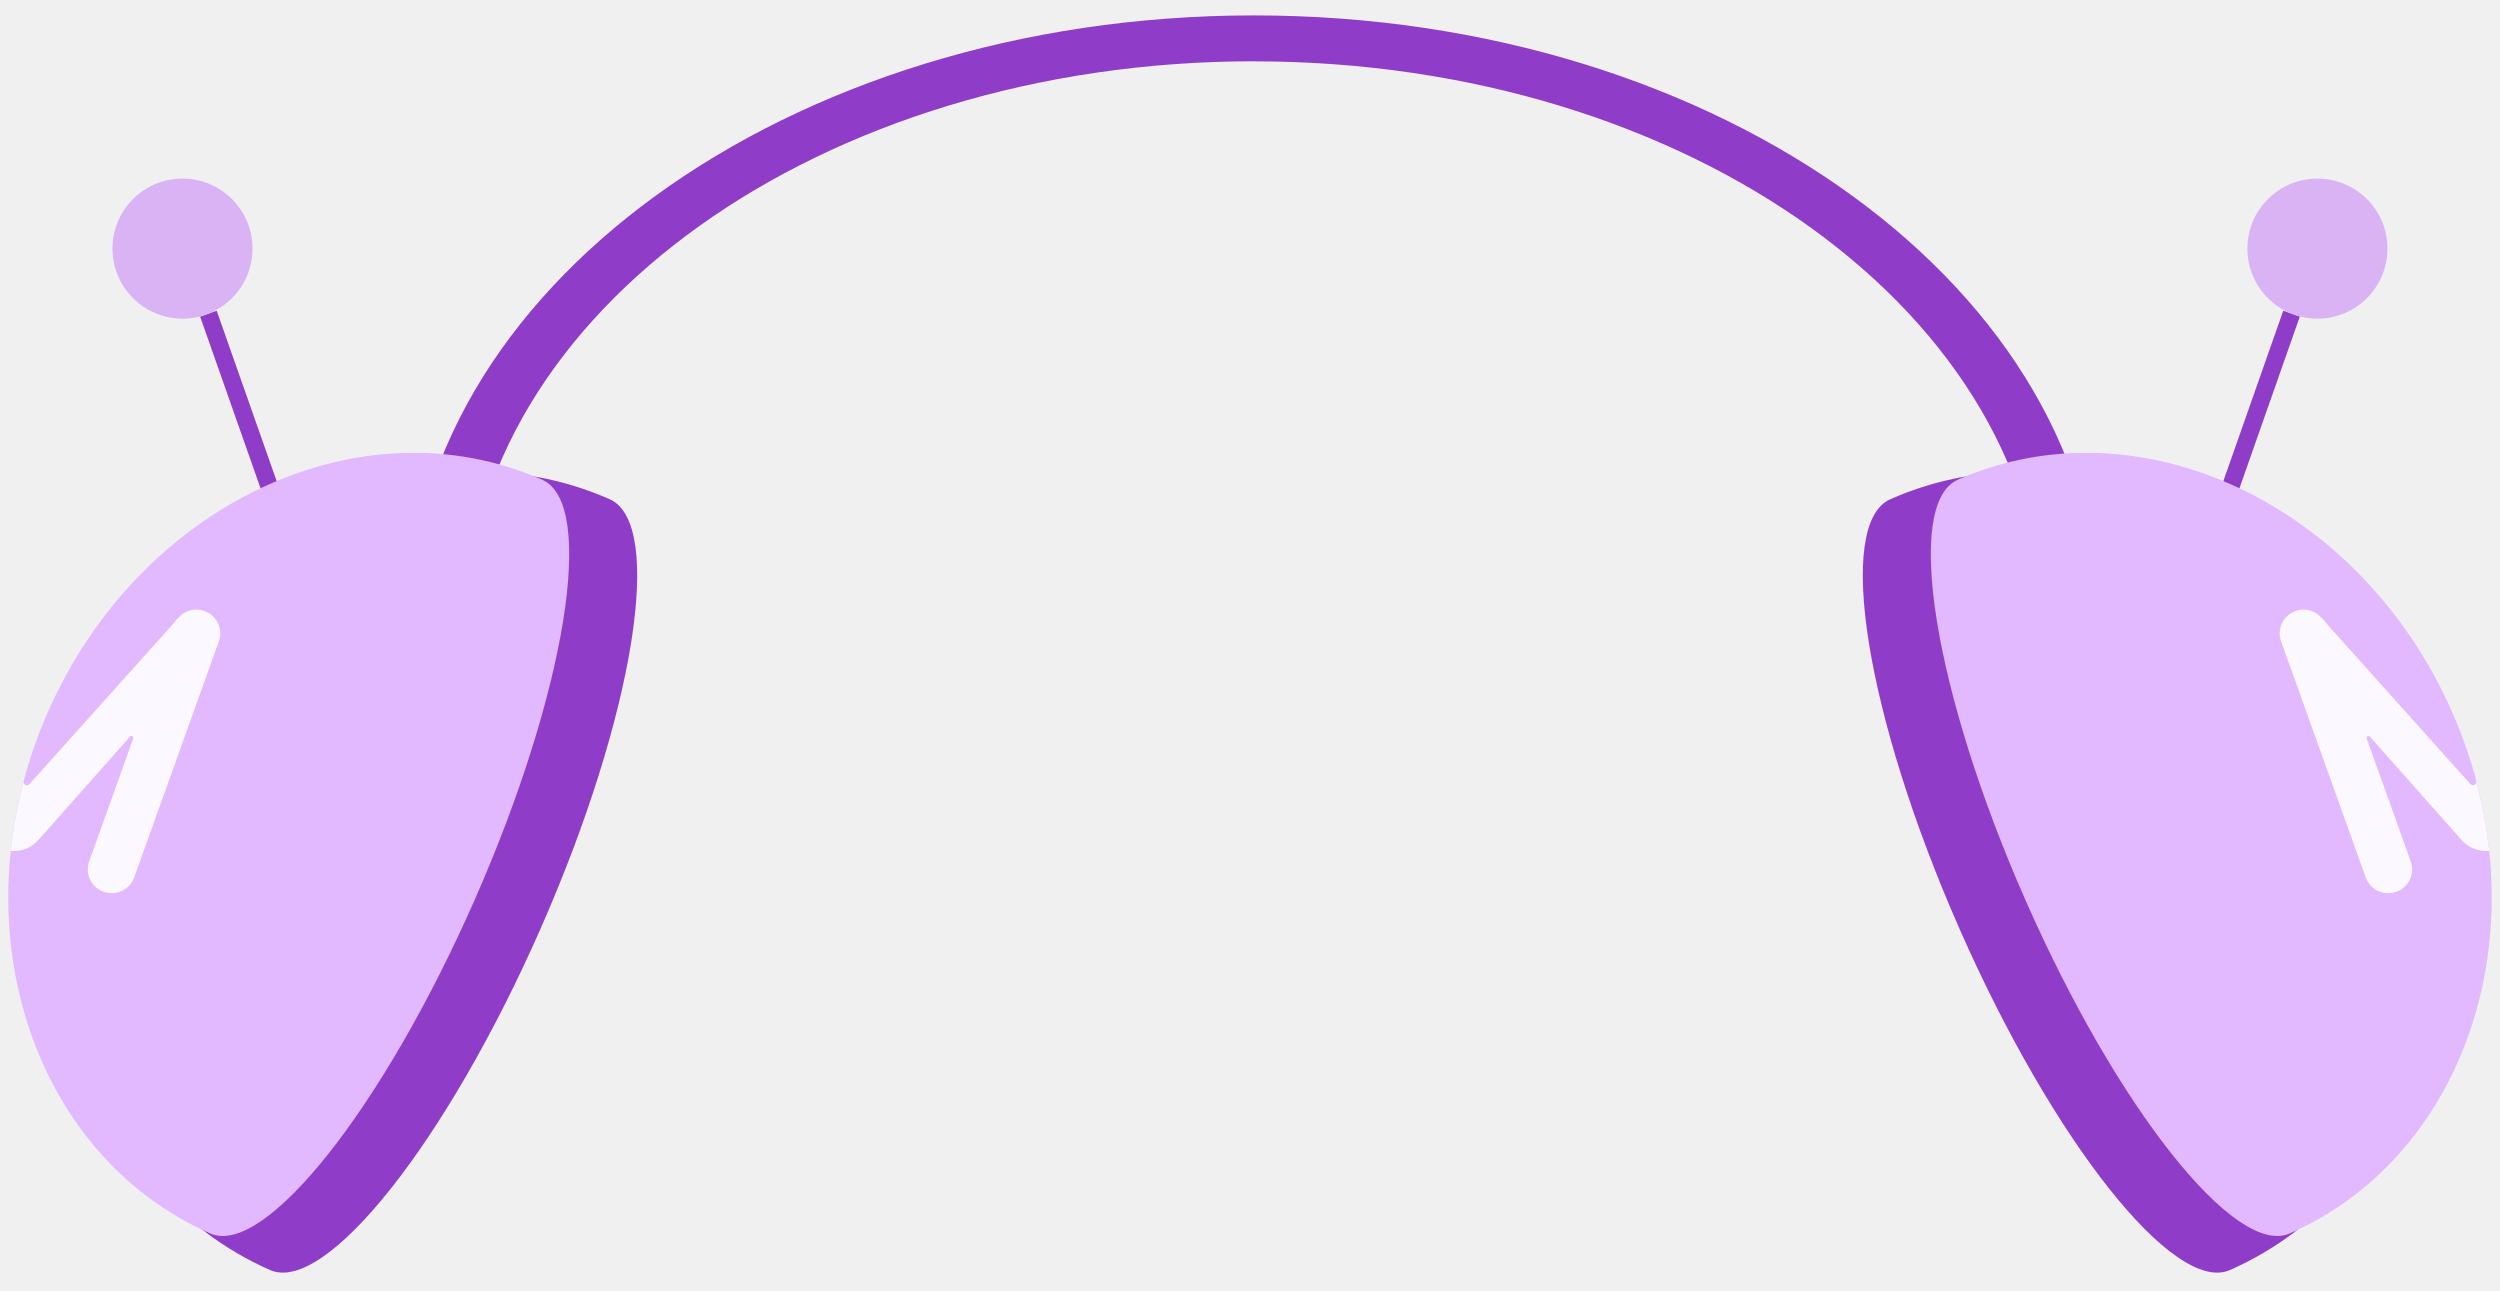
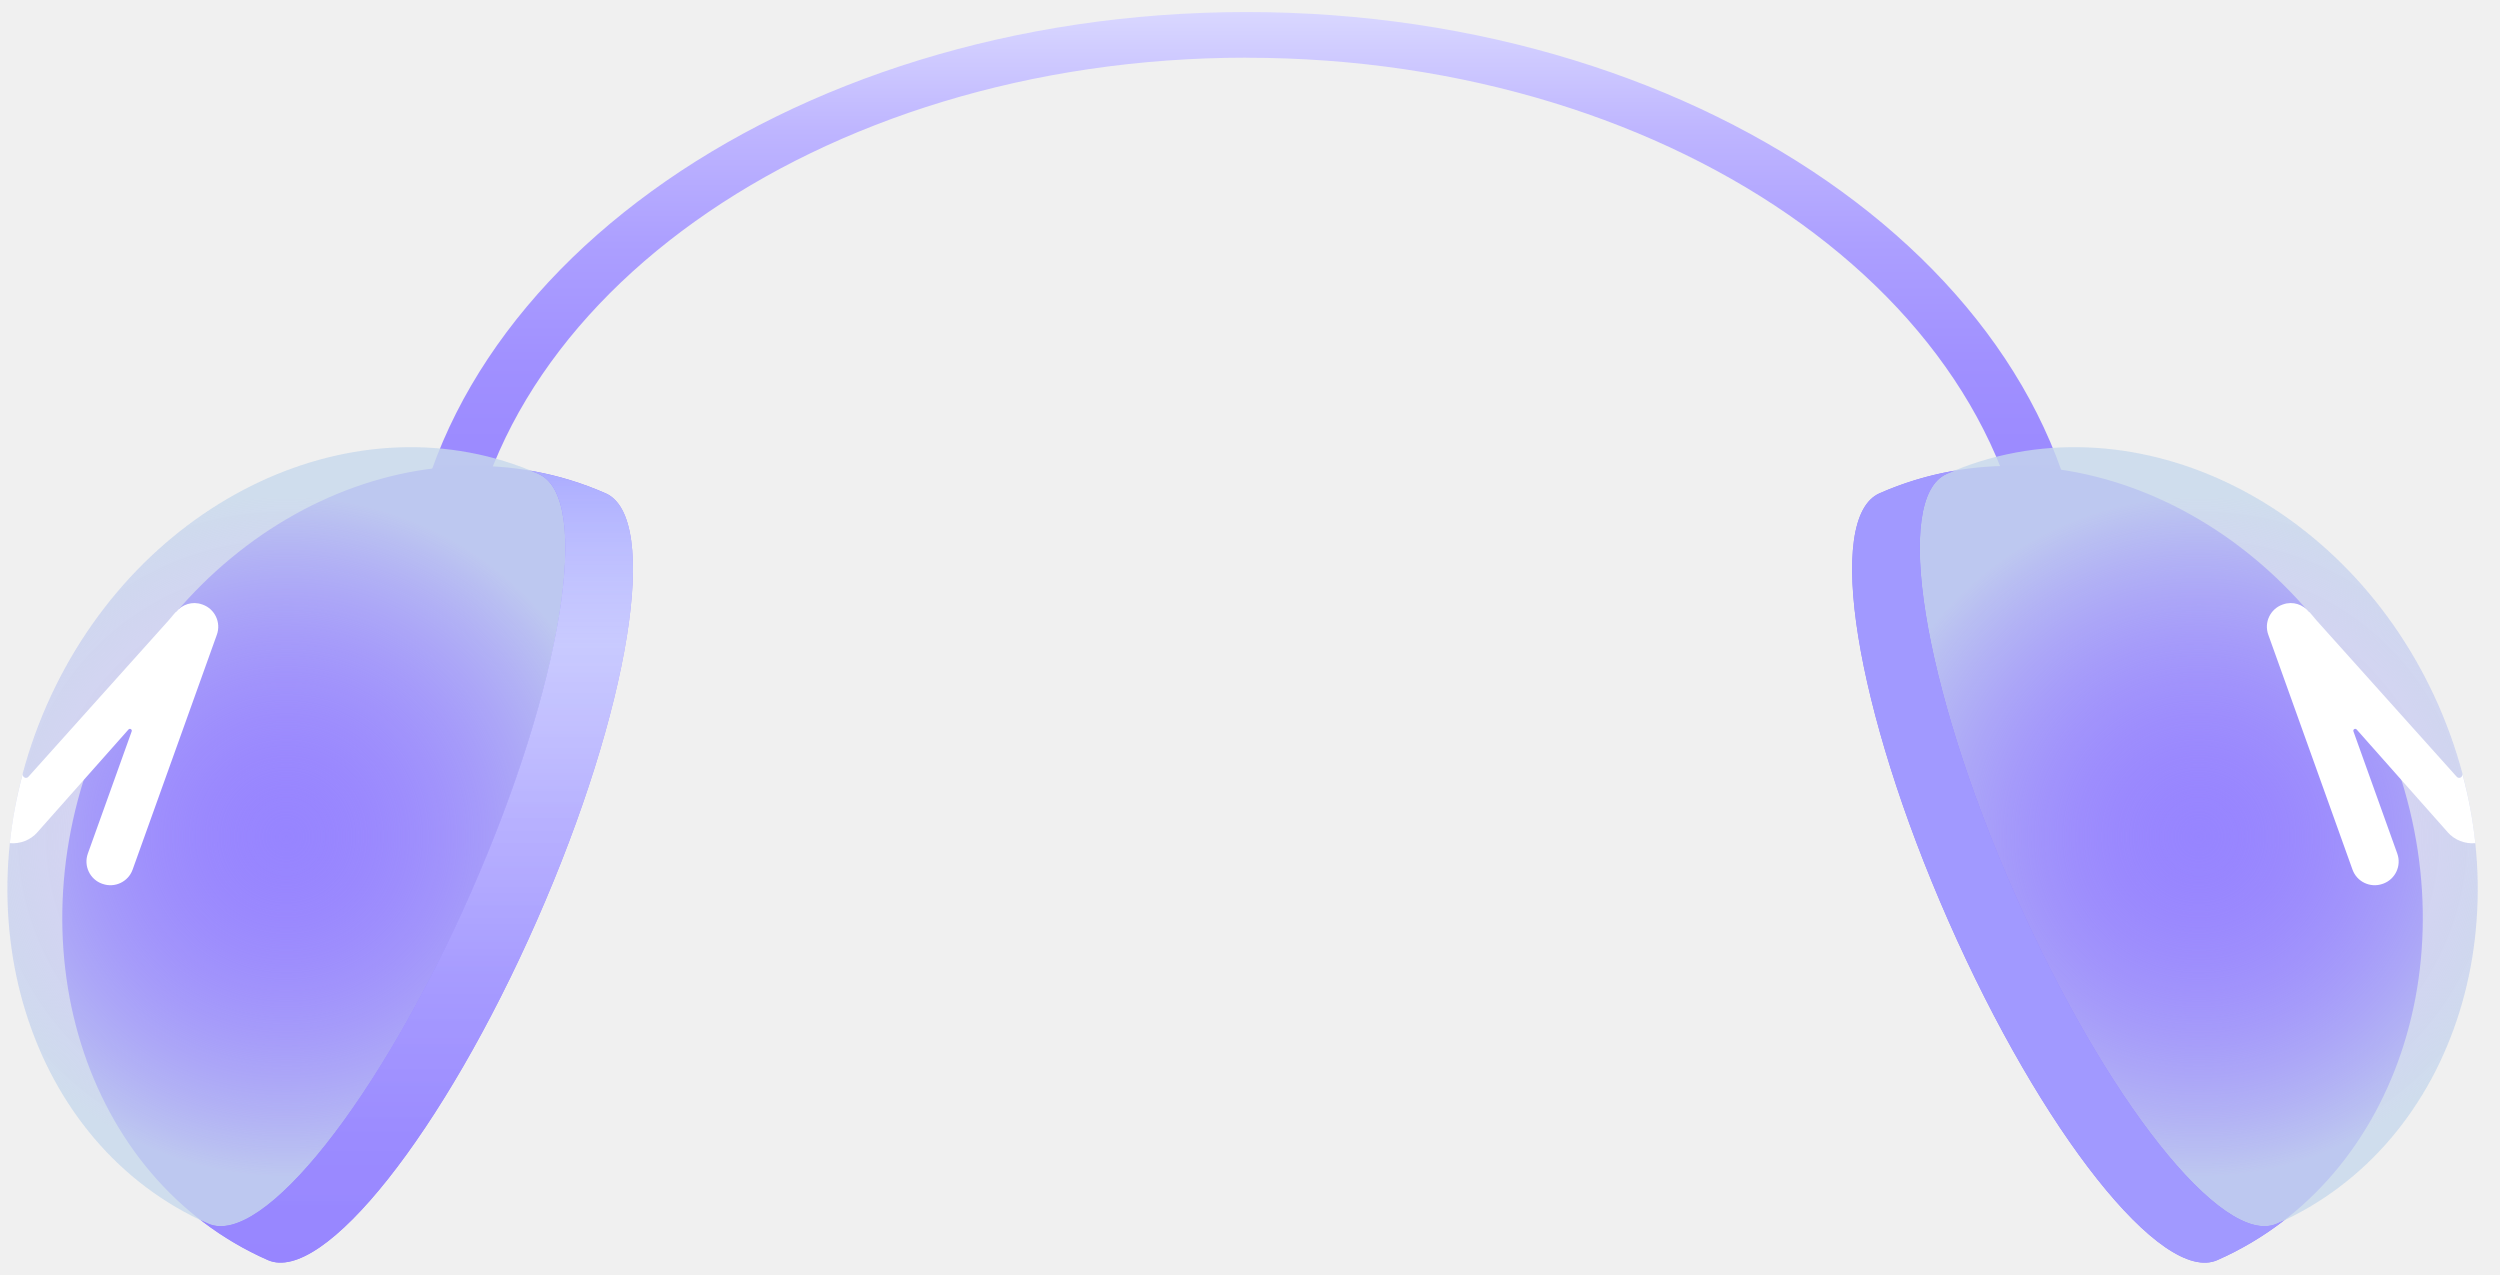
- <svg xmlns="http://www.w3.org/2000/svg" width="124" height="64" viewBox="0 0 124 64" fill="none">
-   <g id="Group 123">
-     <path id="Vector" d="M62.194 3.043C83.809 3.043 101.331 15.711 101.331 31.339C101.331 31.908 101.305 32.472 101.258 33.03C102.081 33.925 102.886 34.855 103.665 35.826C103.985 34.321 104.147 32.777 104.147 31.208C104.15 14.453 85.367 0.764 62.194 0.764C39.022 0.764 20.242 14.453 20.242 31.205C20.242 32.071 20.294 32.926 20.393 33.771C21.265 32.789 22.16 31.85 23.067 30.955C23.349 15.502 40.758 3.04 62.197 3.04L62.194 3.043Z" fill="#8F3DC9" />
-     <path id="Vector_2" d="M10.337 15.557L13.485 24.503" stroke="#8F3DC9" stroke-width="0.872" stroke-miterlimit="10" />
-     <path id="Vector_3" d="M9.052 15.805C10.97 15.805 12.525 14.249 12.525 12.331C12.525 10.413 10.97 8.858 9.052 8.858C7.134 8.858 5.579 10.413 5.579 12.331C5.579 14.249 7.134 15.805 9.052 15.805Z" fill="#D9B3F4" />
-     <path id="Vector_4" d="M30.236 24.759C21.038 20.707 9.811 25.982 5.161 36.541C0.51 47.1 4.199 58.943 13.397 62.995C16.152 64.209 22.157 56.633 26.807 46.074C31.457 35.515 32.992 25.974 30.236 24.759Z" fill="#8F3DC9" />
-     <path id="Vector_5" d="M26.894 23.794C17.899 19.833 6.922 24.991 2.377 35.315C-2.169 45.638 1.435 57.22 10.43 61.181C13.124 62.367 18.995 54.961 23.541 44.638C28.086 34.315 29.589 24.983 26.894 23.797V23.794Z" fill="#E2B8FF" />
-     <path id="Vector_6" d="M1.912 41.656L6.449 36.538C6.518 36.46 6.643 36.535 6.608 36.631L4.423 42.726C4.205 43.336 4.522 44.01 5.132 44.228L5.152 44.234C5.763 44.452 6.437 44.135 6.655 43.525L10.854 31.812C11.075 31.199 10.756 30.528 10.145 30.31L10.119 30.301C9.634 30.127 9.119 30.301 8.814 30.685C8.811 30.685 8.797 30.685 8.797 30.685L8.434 31.115L1.455 38.898C1.36 39.003 1.185 38.939 1.179 38.799V38.741C0.868 39.898 0.65 41.055 0.531 42.206C1.046 42.249 1.56 42.057 1.912 41.659V41.656Z" fill="#FCF8FF" />
-     <path id="Vector_7" d="M113.66 15.557L110.515 24.503" stroke="#8F3DC9" stroke-width="0.872" stroke-miterlimit="10" />
-     <path id="Vector_8" d="M114.944 15.805C116.862 15.805 118.417 14.249 118.417 12.331C118.417 10.413 116.862 8.858 114.944 8.858C113.026 8.858 111.471 10.413 111.471 12.331C111.471 14.249 113.026 15.805 114.944 15.805Z" fill="#D9B3F4" />
-     <path id="Vector_9" d="M93.763 24.759C102.962 20.707 114.189 25.982 118.839 36.541C123.489 47.1 119.801 58.943 110.603 62.995C107.847 64.209 101.843 56.633 97.193 46.074C92.543 35.515 91.008 25.974 93.763 24.759Z" fill="#8F3DC9" />
-     <path id="Vector_10" d="M97.106 23.794C106.101 19.833 117.078 24.991 121.623 35.315C126.169 45.638 122.565 57.22 113.57 61.181C110.876 62.367 105.005 54.961 100.46 44.638C95.914 34.315 94.412 24.983 97.106 23.797V23.794Z" fill="#E2B8FF" />
-     <path id="Vector_11" d="M122.085 41.656L117.548 36.538C117.478 36.46 117.354 36.535 117.388 36.631L119.574 42.726C119.792 43.336 119.475 44.01 118.865 44.228L118.844 44.234C118.234 44.452 117.56 44.135 117.342 43.525L113.142 31.812C112.921 31.199 113.241 30.528 113.851 30.31L113.878 30.301C114.363 30.127 114.877 30.301 115.182 30.685C115.185 30.685 115.2 30.685 115.2 30.685L115.563 31.115L122.541 38.898C122.637 39.003 122.812 38.939 122.817 38.799V38.741C123.128 39.898 123.346 41.055 123.466 42.206C122.951 42.249 122.437 42.057 122.085 41.659V41.656Z" fill="#FCF8FF" />
-   </g>
+ <svg xmlns="http://www.w3.org/2000/svg" width="104" height="53" viewBox="0 0 104 53" fill="none">
+   <path d="M51.855 2.402C69.888 2.402 84.507 12.972 84.507 26.009C84.507 26.485 84.485 26.955 84.446 27.421C85.132 28.168 85.804 28.944 86.454 29.753C86.721 28.497 86.856 27.21 86.856 25.9C86.856 11.922 71.187 0.501 51.855 0.501C32.522 0.501 16.853 11.922 16.853 25.898C16.853 26.62 16.897 27.333 16.979 28.039C17.706 27.22 18.453 26.436 19.21 25.689C19.445 12.797 33.969 2.399 51.857 2.399L51.855 2.402Z" fill="url(#paint0_linear_1957_6677)" />
+   <path d="M25.19 20.52C17.515 17.14 8.148 21.541 4.269 30.35C0.389 39.159 3.466 49.04 11.14 52.42C13.439 53.434 18.449 47.112 22.328 38.303C26.208 29.494 27.488 21.533 25.19 20.52Z" fill="#9785FF" />
+   <path d="M22.404 19.715C14.899 16.41 5.741 20.714 1.948 29.326C-1.844 37.939 1.163 47.602 8.667 50.907C10.915 51.896 15.813 45.718 19.606 37.105C23.398 28.492 24.652 20.706 22.404 19.717V19.715Z" fill="url(#paint1_radial_1957_6677)" />
+   <path d="M1.559 34.617L5.345 30.347C5.403 30.282 5.507 30.345 5.478 30.425L3.654 35.51C3.473 36.019 3.737 36.581 4.246 36.763L4.263 36.768C4.772 36.95 5.335 36.686 5.517 36.176L9.021 26.405C9.205 25.893 8.938 25.333 8.429 25.151L8.407 25.144C8.002 24.998 7.573 25.144 7.318 25.464C7.316 25.464 7.304 25.464 7.304 25.464L7.001 25.823L1.179 32.316C1.099 32.404 0.953 32.35 0.948 32.234V32.185C0.689 33.15 0.507 34.115 0.408 35.076C0.837 35.112 1.266 34.952 1.559 34.62V34.617Z" fill="white" />
+   <path d="M78.19 20.52C85.864 17.14 95.231 21.541 99.111 30.35C102.991 39.159 99.913 49.04 92.239 52.42C89.94 53.434 84.931 47.112 81.051 38.303C77.171 29.494 75.891 21.533 78.19 20.52Z" fill="#9785FF" />
+   <path d="M80.979 19.715C88.483 16.41 97.642 20.714 101.434 29.326C105.226 37.939 102.22 47.602 94.715 50.907C92.467 51.896 87.569 45.718 83.777 37.105C79.984 28.492 78.731 20.706 80.979 19.717V19.715Z" fill="url(#paint2_radial_1957_6677)" />
+   <path d="M101.822 34.617L98.037 30.347C97.978 30.282 97.874 30.345 97.903 30.425L99.727 35.51C99.909 36.019 99.644 36.581 99.135 36.763L99.118 36.768C98.609 36.95 98.046 36.686 97.864 36.176L94.361 26.405C94.176 25.893 94.443 25.333 94.952 25.151L94.974 25.144C95.379 24.998 95.808 25.144 96.063 25.464C96.065 25.464 96.077 25.464 96.077 25.464L96.38 25.823L102.202 32.316C102.282 32.404 102.428 32.35 102.433 32.234V32.185C102.692 33.15 102.874 34.115 102.973 35.076C102.544 35.112 102.115 34.952 101.822 34.62V34.617Z" fill="white" />
+   <path d="M25.189 20.52C24.176 20.073 23.133 19.768 22.078 19.584C22.185 19.627 22.294 19.668 22.401 19.714C24.648 20.704 23.395 28.49 19.602 37.102C15.808 45.715 10.912 51.896 8.664 50.904C8.558 50.858 8.456 50.805 8.352 50.754C9.198 51.409 10.129 51.971 11.143 52.417C13.441 53.431 18.451 47.11 22.33 38.3C26.21 29.491 27.49 21.531 25.192 20.517L25.189 20.52Z" fill="url(#paint3_linear_1957_6677)" />
+   <path d="M94.717 50.904C92.469 51.894 87.571 45.715 83.779 37.102C79.987 28.49 78.733 20.704 80.981 19.714C81.088 19.668 81.197 19.627 81.303 19.584C80.249 19.765 79.206 20.073 78.192 20.52C75.894 21.533 77.174 29.494 81.054 38.303C84.933 47.112 89.943 53.431 92.242 52.42C93.255 51.974 94.184 51.411 95.032 50.756C94.928 50.805 94.826 50.858 94.72 50.907L94.717 50.904Z" fill="url(#paint4_linear_1957_6677)" />
+   <defs>
+     <linearGradient id="paint0_linear_1957_6677" x1="51.855" y1="0.501" x2="51.855" y2="29.753" gradientUnits="userSpaceOnUse">
+       <stop stop-color="#D9D7FF" />
+       <stop offset="0.03" stop-color="#D4D1FF" />
+       <stop offset="0.17" stop-color="#BEB5FF" />
+       <stop offset="0.33" stop-color="#AC9FFF" />
+       <stop offset="0.5" stop-color="#A090FF" />
+       <stop offset="0.7" stop-color="#9987FF" />
+       <stop offset="1" stop-color="#9785FF" />
+     </linearGradient>
+     <radialGradient id="paint1_radial_1957_6677" cx="0" cy="0" r="1" gradientUnits="userSpaceOnUse" gradientTransform="translate(11.9118 34.8065) scale(14.0928 14.0928)">
+       <stop stop-color="#9F84FF" stop-opacity="0" />
+       <stop offset="1" stop-color="#C7D8EC" stop-opacity="0.8" />
+     </radialGradient>
+     <radialGradient id="paint2_radial_1957_6677" cx="0" cy="0" r="1" gradientUnits="userSpaceOnUse" gradientTransform="translate(91.4683 34.8065) scale(14.0928 14.0928)">
+       <stop stop-color="#9F84FF" stop-opacity="0" />
+       <stop offset="1" stop-color="#C7D8EC" stop-opacity="0.8" />
+     </radialGradient>
+     <linearGradient id="paint3_linear_1957_6677" x1="17.343" y1="19.584" x2="17.343" y2="52.524" gradientUnits="userSpaceOnUse">
+       <stop stop-color="#ABACFF" />
+       <stop offset="0.22" stop-color="#DEE7FF" stop-opacity="0.7" />
+       <stop offset="0.23" stop-color="#DCE4FF" stop-opacity="0.71" />
+       <stop offset="0.44" stop-color="#BEBAFF" stop-opacity="0.83" />
+       <stop offset="0.64" stop-color="#A89DFF" stop-opacity="0.93" />
+       <stop offset="0.84" stop-color="#9B8BFF" stop-opacity="0.98" />
+       <stop offset="1" stop-color="#9785FF" />
+     </linearGradient>
+     <linearGradient id="paint4_linear_1957_6677" x1="86.039" y1="0.501" x2="86.039" y2="0.501" gradientUnits="userSpaceOnUse">
+       <stop stop-color="#ABACFF" />
+       <stop offset="0.22" stop-color="#DEE7FF" stop-opacity="0.7" />
+       <stop offset="0.23" stop-color="#DCE4FF" stop-opacity="0.71" />
+       <stop offset="0.44" stop-color="#BEBAFF" stop-opacity="0.83" />
+       <stop offset="0.64" stop-color="#A89DFF" stop-opacity="0.93" />
+       <stop offset="0.84" stop-color="#9B8BFF" stop-opacity="0.98" />
+       <stop offset="1" stop-color="#9785FF" />
+     </linearGradient>
+   </defs>
</svg>
